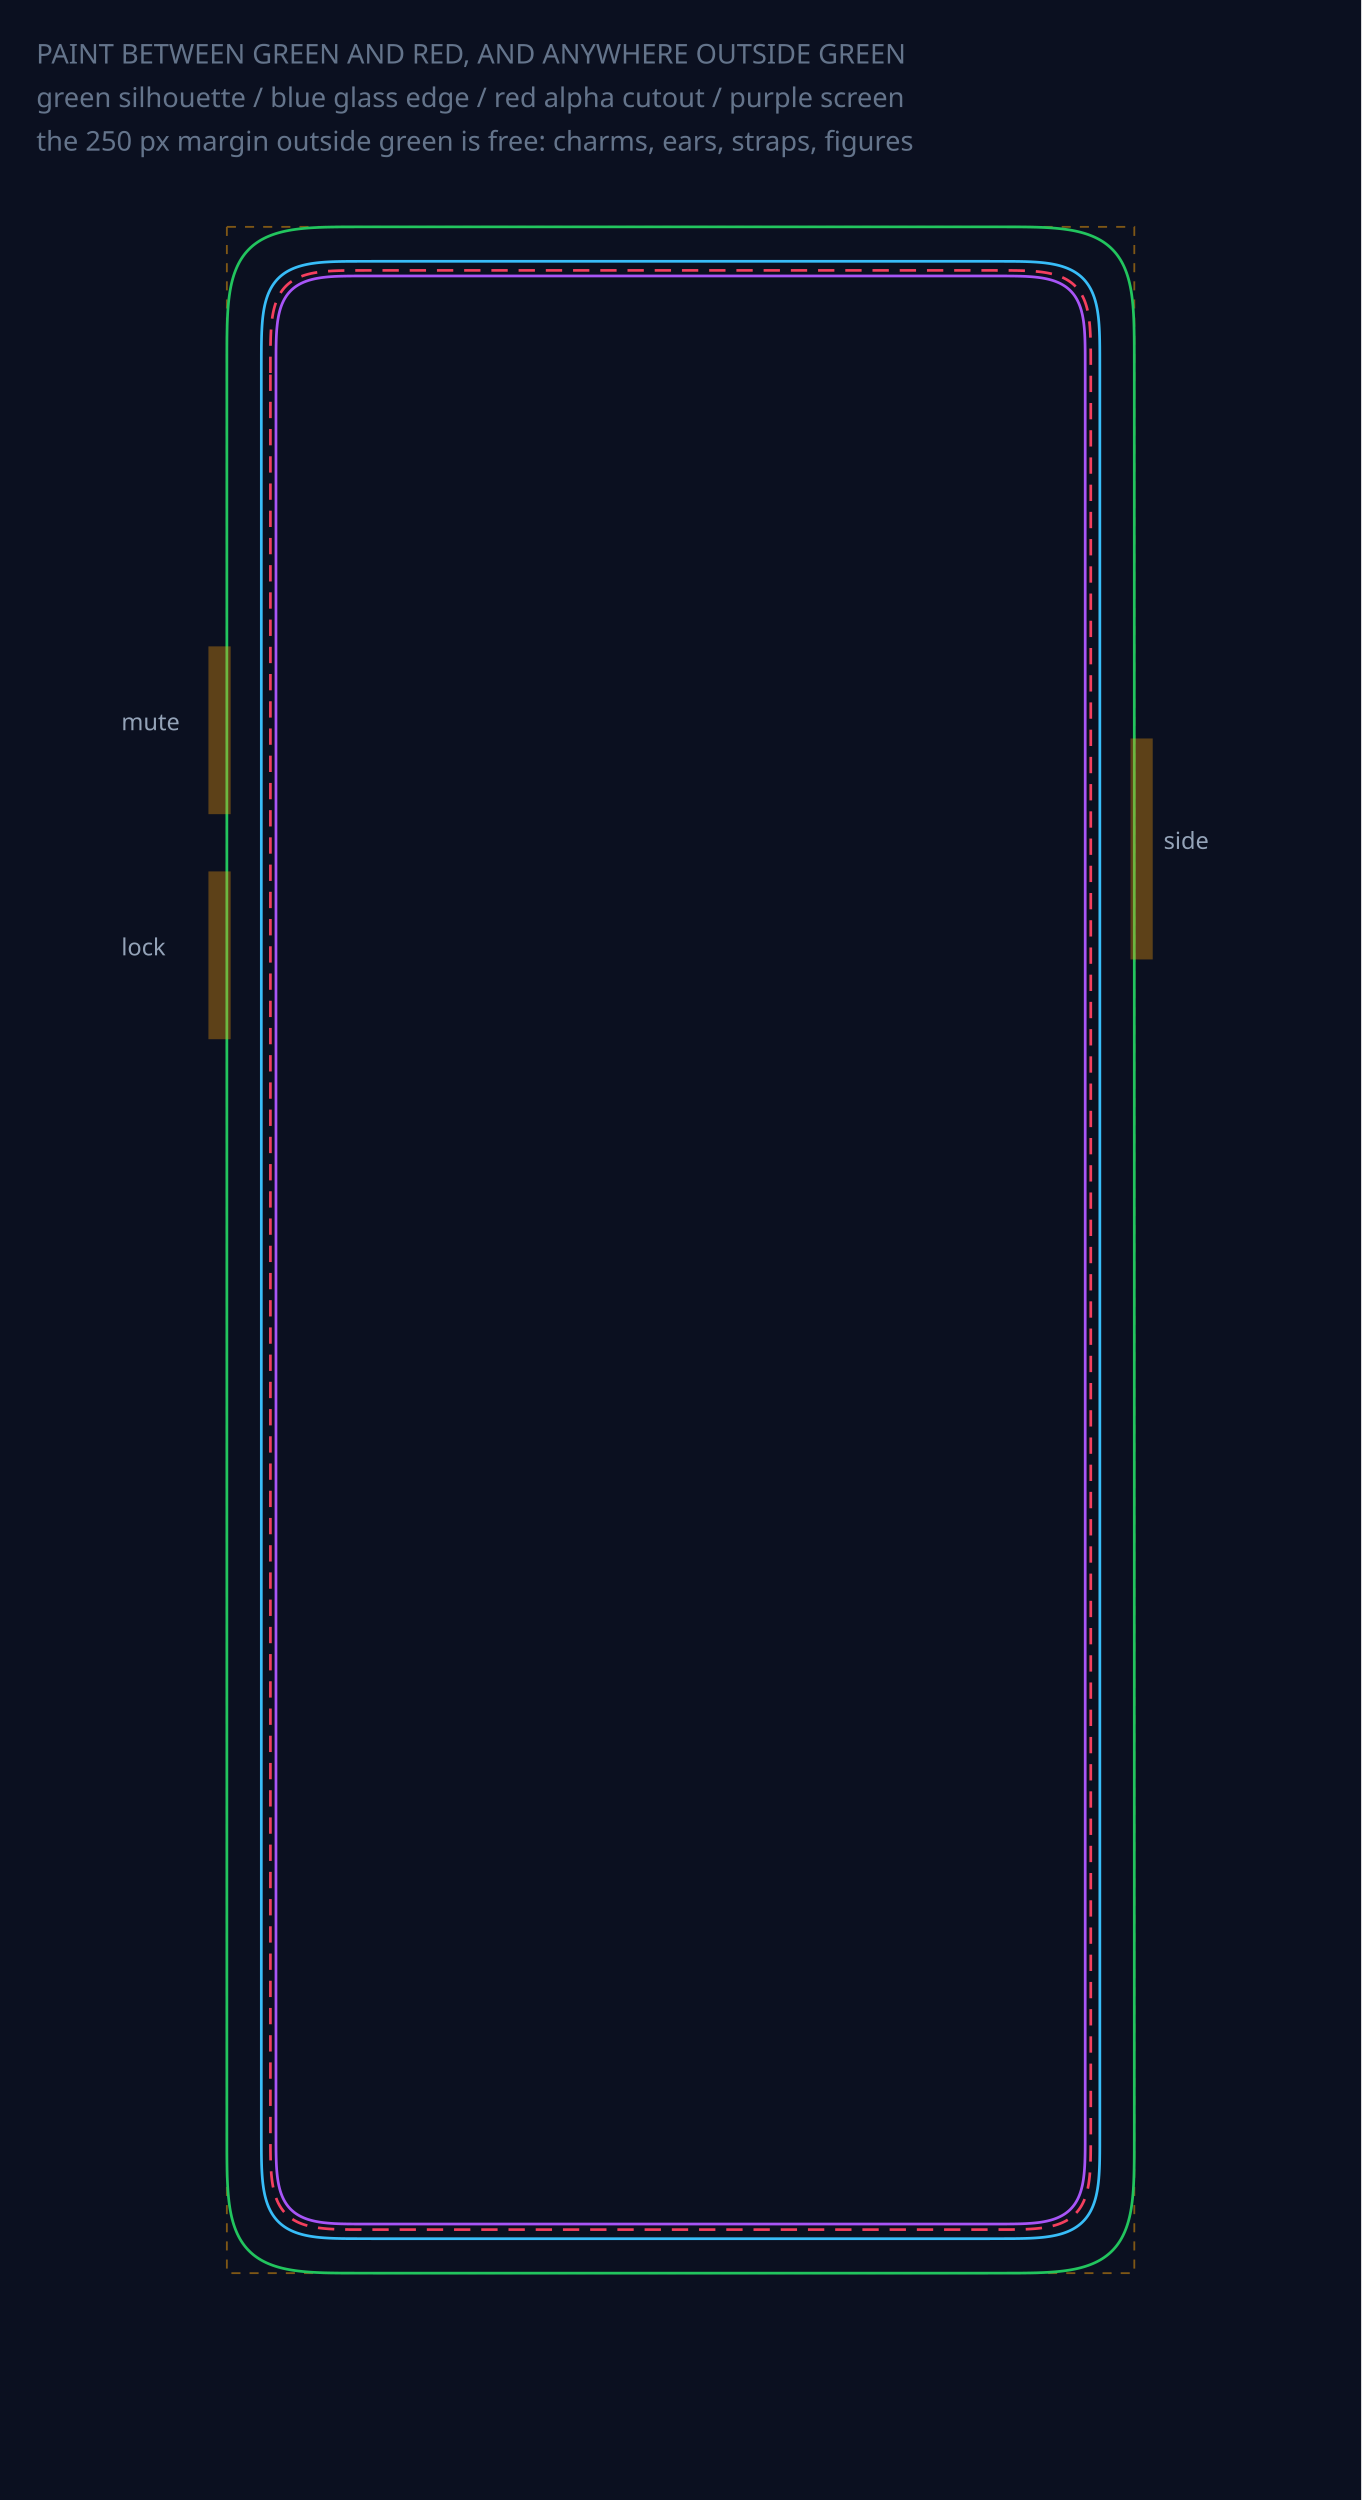
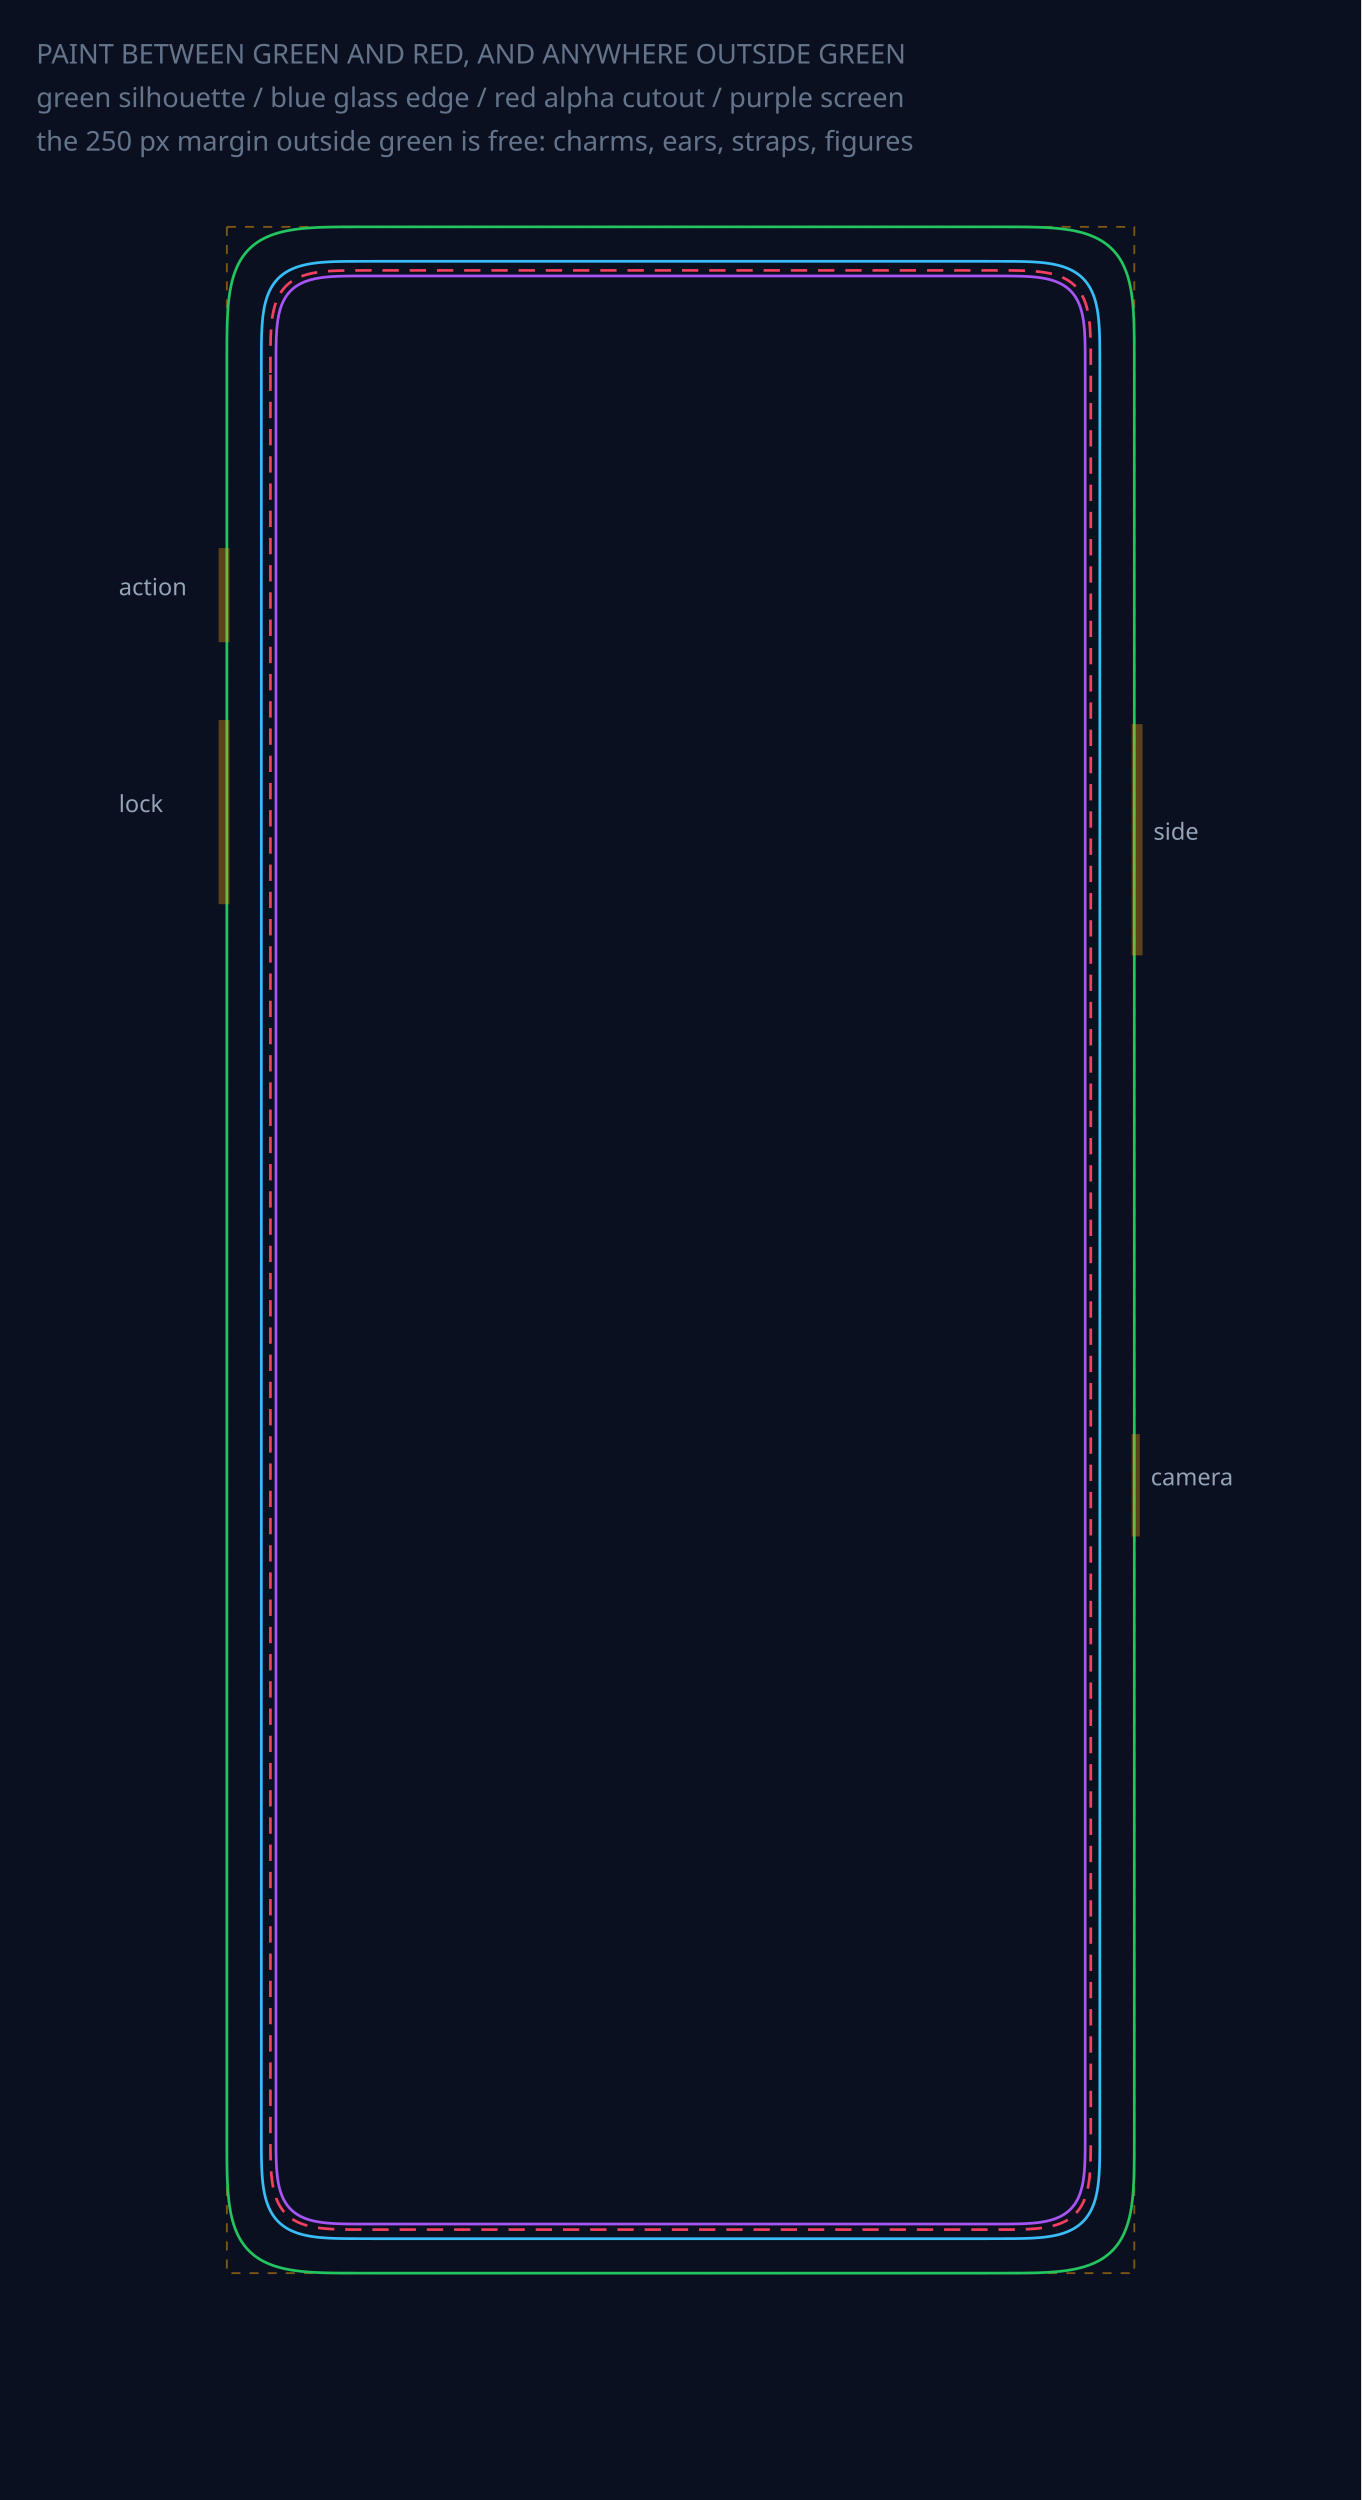
<svg xmlns="http://www.w3.org/2000/svg" width="1500" height="2755" viewBox="0 0 1500 2755">
  <style>
    .guide { fill: none; stroke-width: 3; }
    .body { stroke: #22c55e; }
    .glass { stroke: #38bdf8; }
    .cutout { stroke: #f43f5e; stroke-dasharray: 18 12; }
    .screen { stroke: #a855f7; }
    .button { fill: #f59e0b; fill-opacity: 0.35; }
    .overflow { fill: none; stroke: #f59e0b; stroke-width: 2; stroke-dasharray: 10 10; stroke-opacity: .5; }
    .tag { fill: #94a3b8; font: 26px sans-serif; }
    .note { fill: #64748b; font: 30px sans-serif; }
  </style>
  <rect width="100%" height="100%" fill="#0b1020" />
  <rect x="250" y="250" width="1000" height="2255" class="overflow" />
  <path class="guide body" d="M 250.00,411.08 L 250.02,383.52 L 250.09,372.75 L 250.21,364.59 L 250.37,357.78 L 250.58,351.83 L 250.83,346.49 L 251.13,341.62 L 251.48,337.11 L 251.88,332.91 L 252.32,328.96 L 252.81,325.23 L 253.34,321.70 L 253.92,318.34 L 254.55,315.13 L 255.23,312.07 L 255.96,309.13 L 256.74,306.31 L 257.56,303.60 L 258.43,301.00 L 259.36,298.49 L 260.33,296.07 L 261.35,293.74 L 262.43,291.49 L 263.55,289.32 L 264.73,287.23 L 265.96,285.21 L 267.25,283.26 L 268.59,281.38 L 269.98,279.57 L 271.43,277.82 L 272.94,276.13 L 274.51,274.51 L 276.13,272.94 L 277.82,271.43 L 279.57,269.98 L 281.38,268.59 L 283.26,267.25 L 285.21,265.96 L 287.23,264.73 L 289.32,263.55 L 291.49,262.43 L 293.74,261.35 L 296.07,260.33 L 298.49,259.36 L 301.00,258.43 L 303.60,257.56 L 306.31,256.74 L 309.13,255.96 L 312.07,255.23 L 315.13,254.55 L 318.34,253.92 L 321.70,253.34 L 325.23,252.81 L 328.96,252.32 L 332.91,251.88 L 337.11,251.48 L 341.62,251.13 L 346.49,250.83 L 351.83,250.58 L 357.78,250.37 L 364.59,250.21 L 372.75,250.09 L 383.52,250.02 L 411.08,250.00 L 1088.92,250.00 L 1116.48,250.02 L 1127.25,250.09 L 1135.41,250.21 L 1142.22,250.37 L 1148.17,250.58 L 1153.51,250.83 L 1158.38,251.13 L 1162.89,251.48 L 1167.09,251.88 L 1171.04,252.32 L 1174.77,252.81 L 1178.30,253.34 L 1181.66,253.92 L 1184.87,254.55 L 1187.93,255.23 L 1190.87,255.96 L 1193.69,256.74 L 1196.40,257.56 L 1199.00,258.43 L 1201.51,259.36 L 1203.93,260.33 L 1206.26,261.35 L 1208.51,262.43 L 1210.68,263.55 L 1212.77,264.73 L 1214.79,265.96 L 1216.74,267.25 L 1218.62,268.59 L 1220.43,269.98 L 1222.18,271.43 L 1223.87,272.94 L 1225.49,274.51 L 1227.06,276.13 L 1228.57,277.82 L 1230.02,279.57 L 1231.41,281.38 L 1232.75,283.26 L 1234.04,285.21 L 1235.27,287.23 L 1236.45,289.32 L 1237.57,291.49 L 1238.65,293.74 L 1239.67,296.07 L 1240.64,298.49 L 1241.57,301.00 L 1242.44,303.60 L 1243.26,306.31 L 1244.04,309.13 L 1244.77,312.07 L 1245.45,315.13 L 1246.08,318.34 L 1246.66,321.70 L 1247.19,325.23 L 1247.68,328.96 L 1248.12,332.91 L 1248.52,337.11 L 1248.87,341.62 L 1249.17,346.49 L 1249.42,351.83 L 1249.63,357.78 L 1249.79,364.59 L 1249.91,372.75 L 1249.98,383.52 L 1250.00,411.08 L 1250.00,2343.92 L 1249.98,2371.48 L 1249.91,2382.25 L 1249.79,2390.41 L 1249.63,2397.22 L 1249.42,2403.17 L 1249.17,2408.51 L 1248.87,2413.38 L 1248.52,2417.89 L 1248.12,2422.09 L 1247.68,2426.04 L 1247.19,2429.77 L 1246.66,2433.30 L 1246.08,2436.66 L 1245.45,2439.87 L 1244.77,2442.93 L 1244.04,2445.87 L 1243.26,2448.69 L 1242.44,2451.40 L 1241.57,2454.00 L 1240.64,2456.51 L 1239.67,2458.93 L 1238.65,2461.26 L 1237.57,2463.51 L 1236.45,2465.68 L 1235.27,2467.77 L 1234.04,2469.79 L 1232.75,2471.74 L 1231.41,2473.62 L 1230.02,2475.43 L 1228.57,2477.18 L 1227.06,2478.87 L 1225.49,2480.49 L 1223.87,2482.06 L 1222.18,2483.57 L 1220.43,2485.02 L 1218.62,2486.41 L 1216.74,2487.75 L 1214.79,2489.04 L 1212.77,2490.27 L 1210.68,2491.45 L 1208.51,2492.57 L 1206.26,2493.65 L 1203.93,2494.67 L 1201.51,2495.64 L 1199.00,2496.57 L 1196.40,2497.44 L 1193.69,2498.26 L 1190.87,2499.04 L 1187.93,2499.77 L 1184.87,2500.45 L 1181.66,2501.08 L 1178.30,2501.66 L 1174.77,2502.19 L 1171.04,2502.68 L 1167.09,2503.12 L 1162.89,2503.52 L 1158.38,2503.87 L 1153.51,2504.17 L 1148.17,2504.42 L 1142.22,2504.63 L 1135.41,2504.79 L 1127.25,2504.91 L 1116.48,2504.98 L 1088.92,2505.00 L 411.08,2505.00 L 383.52,2504.98 L 372.75,2504.91 L 364.59,2504.79 L 357.78,2504.63 L 351.83,2504.42 L 346.49,2504.17 L 341.62,2503.87 L 337.11,2503.52 L 332.91,2503.12 L 328.96,2502.68 L 325.23,2502.19 L 321.70,2501.66 L 318.34,2501.08 L 315.13,2500.45 L 312.07,2499.77 L 309.13,2499.04 L 306.31,2498.26 L 303.60,2497.44 L 301.00,2496.57 L 298.49,2495.64 L 296.07,2494.67 L 293.74,2493.65 L 291.49,2492.57 L 289.32,2491.45 L 287.23,2490.27 L 285.21,2489.04 L 283.26,2487.75 L 281.38,2486.41 L 279.57,2485.02 L 277.82,2483.57 L 276.13,2482.06 L 274.51,2480.49 L 272.94,2478.87 L 271.43,2477.18 L 269.98,2475.43 L 268.59,2473.62 L 267.25,2471.74 L 265.96,2469.79 L 264.73,2467.77 L 263.55,2465.68 L 262.43,2463.51 L 261.35,2461.26 L 260.33,2458.93 L 259.36,2456.51 L 258.43,2454.00 L 257.56,2451.40 L 256.74,2448.69 L 255.96,2445.87 L 255.23,2442.93 L 254.55,2439.87 L 253.92,2436.66 L 253.34,2433.30 L 252.81,2429.77 L 252.32,2426.04 L 251.88,2422.09 L 251.48,2417.89 L 251.13,2413.38 L 250.83,2408.51 L 250.58,2403.17 L 250.37,2397.22 L 250.21,2390.41 L 250.09,2382.25 L 250.02,2371.48 L 250.00,2343.92 Z" />
  <path class="guide glass" d="M 287.98,411.08 L 288.00,390.02 L 288.05,381.78 L 288.14,375.55 L 288.26,370.35 L 288.42,365.80 L 288.62,361.72 L 288.85,358.00 L 289.11,354.55 L 289.41,351.34 L 289.75,348.32 L 290.13,345.48 L 290.53,342.78 L 290.98,340.21 L 291.46,337.76 L 291.98,335.41 L 292.54,333.17 L 293.13,331.01 L 293.76,328.94 L 294.43,326.95 L 295.13,325.04 L 295.87,323.19 L 296.66,321.41 L 297.48,319.69 L 298.34,318.03 L 299.24,316.43 L 300.18,314.89 L 301.16,313.40 L 302.19,311.97 L 303.25,310.58 L 304.36,309.24 L 305.51,307.95 L 306.71,306.71 L 307.95,305.51 L 309.24,304.36 L 310.58,303.25 L 311.97,302.19 L 313.40,301.16 L 314.89,300.18 L 316.43,299.24 L 318.03,298.34 L 319.69,297.48 L 321.41,296.66 L 323.19,295.87 L 325.04,295.13 L 326.95,294.43 L 328.94,293.76 L 331.01,293.13 L 333.17,292.54 L 335.41,291.98 L 337.76,291.46 L 340.21,290.98 L 342.78,290.53 L 345.48,290.13 L 348.32,289.75 L 351.34,289.41 L 354.55,289.11 L 358.00,288.85 L 361.72,288.62 L 365.80,288.42 L 370.35,288.26 L 375.55,288.14 L 381.78,288.05 L 390.02,288.00 L 411.08,287.98 L 1088.92,287.98 L 1109.98,288.00 L 1118.22,288.05 L 1124.45,288.14 L 1129.65,288.26 L 1134.20,288.42 L 1138.28,288.62 L 1142.00,288.85 L 1145.45,289.11 L 1148.66,289.41 L 1151.68,289.75 L 1154.52,290.13 L 1157.22,290.53 L 1159.79,290.98 L 1162.24,291.46 L 1164.59,291.98 L 1166.83,292.54 L 1168.99,293.13 L 1171.06,293.76 L 1173.05,294.43 L 1174.96,295.13 L 1176.81,295.87 L 1178.59,296.66 L 1180.31,297.48 L 1181.97,298.34 L 1183.57,299.24 L 1185.11,300.18 L 1186.60,301.16 L 1188.03,302.19 L 1189.42,303.25 L 1190.76,304.36 L 1192.05,305.51 L 1193.29,306.71 L 1194.49,307.95 L 1195.64,309.24 L 1196.75,310.58 L 1197.81,311.97 L 1198.84,313.40 L 1199.82,314.89 L 1200.76,316.43 L 1201.66,318.03 L 1202.52,319.69 L 1203.34,321.41 L 1204.13,323.19 L 1204.87,325.04 L 1205.57,326.95 L 1206.24,328.94 L 1206.87,331.01 L 1207.46,333.17 L 1208.02,335.41 L 1208.54,337.76 L 1209.02,340.21 L 1209.47,342.78 L 1209.87,345.48 L 1210.25,348.32 L 1210.59,351.34 L 1210.89,354.55 L 1211.15,358.00 L 1211.38,361.72 L 1211.58,365.80 L 1211.74,370.35 L 1211.86,375.55 L 1211.95,381.78 L 1212.00,390.02 L 1212.02,411.08 L 1212.02,2343.92 L 1212.00,2364.98 L 1211.95,2373.22 L 1211.86,2379.45 L 1211.74,2384.65 L 1211.58,2389.20 L 1211.38,2393.28 L 1211.15,2397.00 L 1210.89,2400.45 L 1210.59,2403.66 L 1210.25,2406.68 L 1209.87,2409.52 L 1209.47,2412.22 L 1209.02,2414.79 L 1208.54,2417.24 L 1208.02,2419.59 L 1207.46,2421.83 L 1206.87,2423.99 L 1206.24,2426.06 L 1205.57,2428.05 L 1204.87,2429.96 L 1204.13,2431.81 L 1203.34,2433.59 L 1202.52,2435.31 L 1201.66,2436.97 L 1200.76,2438.57 L 1199.82,2440.11 L 1198.84,2441.60 L 1197.81,2443.03 L 1196.75,2444.42 L 1195.64,2445.76 L 1194.49,2447.05 L 1193.29,2448.29 L 1192.05,2449.49 L 1190.76,2450.64 L 1189.42,2451.75 L 1188.03,2452.81 L 1186.60,2453.84 L 1185.11,2454.82 L 1183.57,2455.76 L 1181.97,2456.66 L 1180.31,2457.52 L 1178.59,2458.34 L 1176.81,2459.13 L 1174.96,2459.87 L 1173.05,2460.57 L 1171.06,2461.24 L 1168.99,2461.87 L 1166.83,2462.46 L 1164.59,2463.02 L 1162.24,2463.54 L 1159.79,2464.02 L 1157.22,2464.47 L 1154.52,2464.87 L 1151.68,2465.25 L 1148.66,2465.59 L 1145.45,2465.89 L 1142.00,2466.15 L 1138.28,2466.38 L 1134.20,2466.58 L 1129.65,2466.74 L 1124.45,2466.86 L 1118.22,2466.95 L 1109.98,2467.00 L 1088.92,2467.02 L 411.08,2467.02 L 390.02,2467.00 L 381.78,2466.95 L 375.55,2466.86 L 370.35,2466.74 L 365.80,2466.58 L 361.72,2466.38 L 358.00,2466.15 L 354.55,2465.89 L 351.34,2465.59 L 348.32,2465.25 L 345.48,2464.87 L 342.78,2464.47 L 340.21,2464.02 L 337.76,2463.54 L 335.41,2463.02 L 333.17,2462.46 L 331.01,2461.87 L 328.94,2461.24 L 326.95,2460.57 L 325.04,2459.87 L 323.19,2459.13 L 321.41,2458.34 L 319.69,2457.52 L 318.03,2456.66 L 316.43,2455.76 L 314.89,2454.82 L 313.40,2453.84 L 311.97,2452.81 L 310.58,2451.75 L 309.24,2450.64 L 307.95,2449.49 L 306.71,2448.29 L 305.51,2447.05 L 304.36,2445.76 L 303.25,2444.42 L 302.19,2443.03 L 301.16,2441.60 L 300.18,2440.11 L 299.24,2438.57 L 298.34,2436.97 L 297.48,2435.31 L 296.66,2433.59 L 295.87,2431.81 L 295.13,2429.96 L 294.43,2428.05 L 293.76,2426.06 L 293.13,2423.99 L 292.54,2421.83 L 291.98,2419.59 L 291.46,2417.24 L 290.98,2414.79 L 290.53,2412.22 L 290.13,2409.52 L 289.75,2406.68 L 289.41,2403.66 L 289.11,2400.45 L 288.85,2397.00 L 288.62,2393.28 L 288.42,2389.20 L 288.26,2384.65 L 288.14,2379.45 L 288.05,2373.22 L 288.00,2364.98 L 287.98,2343.92 Z" />
  <path class="guide cutout" d="M 297.98,411.08 L 298.00,391.73 L 298.05,384.16 L 298.13,378.44 L 298.24,373.66 L 298.39,369.48 L 298.57,365.73 L 298.78,362.31 L 299.02,359.14 L 299.30,356.19 L 299.61,353.42 L 299.95,350.80 L 300.33,348.32 L 300.74,345.96 L 301.18,343.71 L 301.66,341.56 L 302.17,339.50 L 302.71,337.52 L 303.29,335.62 L 303.90,333.79 L 304.55,332.03 L 305.23,330.33 L 305.95,328.69 L 306.71,327.11 L 307.50,325.59 L 308.32,324.12 L 309.19,322.71 L 310.09,321.34 L 311.03,320.02 L 312.01,318.74 L 313.03,317.51 L 314.09,316.33 L 315.19,315.19 L 316.33,314.09 L 317.51,313.03 L 318.74,312.01 L 320.02,311.03 L 321.34,310.09 L 322.71,309.19 L 324.12,308.32 L 325.59,307.50 L 327.11,306.71 L 328.69,305.95 L 330.33,305.23 L 332.03,304.55 L 333.79,303.90 L 335.62,303.29 L 337.52,302.71 L 339.50,302.17 L 341.56,301.66 L 343.71,301.18 L 345.96,300.74 L 348.32,300.33 L 350.80,299.95 L 353.42,299.61 L 356.19,299.30 L 359.14,299.02 L 362.31,298.78 L 365.73,298.57 L 369.48,298.39 L 373.66,298.24 L 378.44,298.13 L 384.16,298.05 L 391.73,298.00 L 411.08,297.98 L 1088.92,297.98 L 1108.27,298.00 L 1115.84,298.05 L 1121.56,298.13 L 1126.34,298.24 L 1130.52,298.39 L 1134.27,298.57 L 1137.69,298.78 L 1140.86,299.02 L 1143.81,299.30 L 1146.58,299.61 L 1149.20,299.95 L 1151.68,300.33 L 1154.04,300.74 L 1156.29,301.18 L 1158.44,301.66 L 1160.50,302.17 L 1162.48,302.71 L 1164.38,303.29 L 1166.21,303.90 L 1167.97,304.55 L 1169.67,305.23 L 1171.31,305.95 L 1172.89,306.71 L 1174.41,307.50 L 1175.88,308.32 L 1177.29,309.19 L 1178.66,310.09 L 1179.98,311.03 L 1181.26,312.01 L 1182.49,313.03 L 1183.67,314.09 L 1184.81,315.19 L 1185.91,316.33 L 1186.97,317.51 L 1187.99,318.74 L 1188.97,320.02 L 1189.91,321.34 L 1190.81,322.71 L 1191.68,324.12 L 1192.50,325.59 L 1193.29,327.11 L 1194.05,328.69 L 1194.77,330.33 L 1195.45,332.03 L 1196.10,333.79 L 1196.71,335.62 L 1197.29,337.52 L 1197.83,339.50 L 1198.34,341.56 L 1198.82,343.71 L 1199.26,345.96 L 1199.67,348.32 L 1200.05,350.80 L 1200.39,353.42 L 1200.70,356.19 L 1200.98,359.14 L 1201.22,362.31 L 1201.43,365.73 L 1201.61,369.48 L 1201.76,373.66 L 1201.87,378.44 L 1201.95,384.16 L 1202.00,391.73 L 1202.02,411.08 L 1202.02,2343.92 L 1202.00,2363.27 L 1201.95,2370.84 L 1201.87,2376.56 L 1201.76,2381.34 L 1201.61,2385.52 L 1201.43,2389.27 L 1201.22,2392.69 L 1200.98,2395.86 L 1200.70,2398.81 L 1200.39,2401.58 L 1200.05,2404.20 L 1199.67,2406.68 L 1199.26,2409.04 L 1198.82,2411.29 L 1198.34,2413.44 L 1197.83,2415.50 L 1197.29,2417.48 L 1196.71,2419.38 L 1196.10,2421.21 L 1195.45,2422.97 L 1194.77,2424.67 L 1194.05,2426.31 L 1193.29,2427.89 L 1192.50,2429.41 L 1191.68,2430.88 L 1190.81,2432.29 L 1189.91,2433.66 L 1188.97,2434.98 L 1187.99,2436.26 L 1186.97,2437.49 L 1185.91,2438.67 L 1184.81,2439.81 L 1183.67,2440.91 L 1182.49,2441.97 L 1181.26,2442.99 L 1179.98,2443.97 L 1178.66,2444.91 L 1177.29,2445.81 L 1175.88,2446.68 L 1174.41,2447.50 L 1172.89,2448.29 L 1171.31,2449.05 L 1169.67,2449.77 L 1167.97,2450.45 L 1166.21,2451.10 L 1164.38,2451.71 L 1162.48,2452.29 L 1160.50,2452.83 L 1158.44,2453.34 L 1156.29,2453.82 L 1154.04,2454.26 L 1151.68,2454.67 L 1149.20,2455.05 L 1146.58,2455.39 L 1143.81,2455.70 L 1140.86,2455.98 L 1137.69,2456.22 L 1134.27,2456.43 L 1130.52,2456.61 L 1126.34,2456.76 L 1121.56,2456.87 L 1115.84,2456.95 L 1108.27,2457.00 L 1088.92,2457.02 L 411.08,2457.02 L 391.73,2457.00 L 384.16,2456.95 L 378.44,2456.87 L 373.66,2456.76 L 369.48,2456.61 L 365.73,2456.43 L 362.31,2456.22 L 359.14,2455.98 L 356.19,2455.70 L 353.42,2455.39 L 350.80,2455.05 L 348.32,2454.67 L 345.96,2454.26 L 343.71,2453.82 L 341.56,2453.34 L 339.50,2452.83 L 337.52,2452.29 L 335.62,2451.71 L 333.79,2451.10 L 332.03,2450.45 L 330.33,2449.77 L 328.69,2449.05 L 327.11,2448.29 L 325.59,2447.50 L 324.12,2446.68 L 322.71,2445.81 L 321.34,2444.91 L 320.02,2443.97 L 318.74,2442.99 L 317.51,2441.97 L 316.33,2440.91 L 315.19,2439.81 L 314.09,2438.67 L 313.03,2437.49 L 312.01,2436.26 L 311.03,2434.98 L 310.09,2433.66 L 309.19,2432.29 L 308.32,2430.88 L 307.50,2429.41 L 306.71,2427.89 L 305.95,2426.31 L 305.23,2424.67 L 304.55,2422.97 L 303.90,2421.21 L 303.29,2419.38 L 302.71,2417.48 L 302.17,2415.50 L 301.66,2413.44 L 301.18,2411.29 L 300.74,2409.04 L 300.33,2406.68 L 299.95,2404.20 L 299.61,2401.58 L 299.30,2398.81 L 299.02,2395.86 L 298.78,2392.69 L 298.57,2389.27 L 298.39,2385.52 L 298.24,2381.34 L 298.13,2376.56 L 298.05,2370.84 L 298.00,2363.27 L 297.98,2343.92 Z" />
  <path class="guide screen" d="M 304.11,411.08 L 304.13,392.78 L 304.17,385.62 L 304.25,380.21 L 304.36,375.69 L 304.49,371.74 L 304.66,368.19 L 304.86,364.95 L 305.09,361.96 L 305.36,359.17 L 305.65,356.55 L 305.97,354.07 L 306.33,351.73 L 306.72,349.49 L 307.13,347.36 L 307.59,345.33 L 308.07,343.38 L 308.58,341.51 L 309.13,339.71 L 309.71,337.98 L 310.32,336.31 L 310.97,334.71 L 311.65,333.16 L 312.36,331.67 L 313.11,330.23 L 313.89,328.84 L 314.71,327.50 L 315.56,326.20 L 316.45,324.95 L 317.38,323.75 L 318.34,322.59 L 319.34,321.46 L 320.38,320.38 L 321.46,319.34 L 322.59,318.34 L 323.75,317.38 L 324.95,316.45 L 326.20,315.56 L 327.50,314.71 L 328.84,313.89 L 330.23,313.11 L 331.67,312.36 L 333.16,311.65 L 334.71,310.97 L 336.31,310.32 L 337.98,309.71 L 339.71,309.13 L 341.51,308.58 L 343.38,308.07 L 345.33,307.59 L 347.36,307.13 L 349.49,306.72 L 351.73,306.33 L 354.07,305.97 L 356.55,305.65 L 359.17,305.36 L 361.96,305.09 L 364.95,304.86 L 368.19,304.66 L 371.74,304.49 L 375.69,304.36 L 380.21,304.25 L 385.62,304.17 L 392.78,304.13 L 411.08,304.11 L 1088.92,304.11 L 1107.22,304.13 L 1114.38,304.17 L 1119.79,304.25 L 1124.31,304.36 L 1128.26,304.49 L 1131.81,304.66 L 1135.05,304.86 L 1138.04,305.09 L 1140.83,305.36 L 1143.45,305.65 L 1145.93,305.97 L 1148.27,306.33 L 1150.51,306.72 L 1152.64,307.13 L 1154.67,307.59 L 1156.62,308.07 L 1158.49,308.58 L 1160.29,309.13 L 1162.02,309.71 L 1163.69,310.32 L 1165.29,310.97 L 1166.84,311.65 L 1168.33,312.36 L 1169.77,313.11 L 1171.16,313.89 L 1172.50,314.71 L 1173.80,315.56 L 1175.05,316.45 L 1176.25,317.38 L 1177.41,318.34 L 1178.54,319.34 L 1179.62,320.38 L 1180.66,321.46 L 1181.66,322.59 L 1182.62,323.75 L 1183.55,324.95 L 1184.44,326.20 L 1185.29,327.50 L 1186.11,328.84 L 1186.89,330.23 L 1187.64,331.67 L 1188.35,333.16 L 1189.03,334.71 L 1189.68,336.31 L 1190.29,337.98 L 1190.87,339.71 L 1191.42,341.51 L 1191.93,343.38 L 1192.41,345.33 L 1192.87,347.36 L 1193.28,349.49 L 1193.67,351.73 L 1194.03,354.07 L 1194.35,356.55 L 1194.64,359.17 L 1194.91,361.96 L 1195.14,364.95 L 1195.34,368.19 L 1195.51,371.74 L 1195.64,375.69 L 1195.75,380.21 L 1195.83,385.62 L 1195.87,392.78 L 1195.89,411.08 L 1195.89,2343.92 L 1195.87,2362.22 L 1195.83,2369.38 L 1195.75,2374.79 L 1195.64,2379.31 L 1195.51,2383.26 L 1195.34,2386.81 L 1195.14,2390.05 L 1194.91,2393.04 L 1194.64,2395.83 L 1194.35,2398.45 L 1194.03,2400.93 L 1193.67,2403.27 L 1193.28,2405.51 L 1192.87,2407.64 L 1192.41,2409.67 L 1191.93,2411.62 L 1191.42,2413.49 L 1190.87,2415.29 L 1190.29,2417.02 L 1189.68,2418.69 L 1189.03,2420.29 L 1188.35,2421.84 L 1187.64,2423.33 L 1186.89,2424.77 L 1186.11,2426.16 L 1185.29,2427.50 L 1184.44,2428.80 L 1183.55,2430.05 L 1182.62,2431.25 L 1181.66,2432.41 L 1180.66,2433.54 L 1179.62,2434.62 L 1178.54,2435.66 L 1177.41,2436.66 L 1176.25,2437.62 L 1175.05,2438.55 L 1173.80,2439.44 L 1172.50,2440.29 L 1171.16,2441.11 L 1169.77,2441.89 L 1168.33,2442.64 L 1166.84,2443.35 L 1165.29,2444.03 L 1163.69,2444.68 L 1162.02,2445.29 L 1160.29,2445.87 L 1158.49,2446.42 L 1156.62,2446.93 L 1154.67,2447.41 L 1152.64,2447.87 L 1150.51,2448.28 L 1148.27,2448.67 L 1145.93,2449.03 L 1143.45,2449.35 L 1140.83,2449.64 L 1138.04,2449.91 L 1135.05,2450.14 L 1131.81,2450.34 L 1128.26,2450.51 L 1124.31,2450.64 L 1119.79,2450.75 L 1114.38,2450.83 L 1107.22,2450.87 L 1088.92,2450.89 L 411.08,2450.89 L 392.78,2450.87 L 385.62,2450.83 L 380.21,2450.75 L 375.69,2450.64 L 371.74,2450.51 L 368.19,2450.34 L 364.95,2450.14 L 361.96,2449.91 L 359.17,2449.64 L 356.55,2449.35 L 354.07,2449.03 L 351.73,2448.67 L 349.49,2448.28 L 347.36,2447.87 L 345.33,2447.41 L 343.38,2446.93 L 341.51,2446.42 L 339.71,2445.87 L 337.98,2445.29 L 336.31,2444.68 L 334.71,2444.03 L 333.16,2443.35 L 331.67,2442.64 L 330.23,2441.89 L 328.84,2441.11 L 327.50,2440.29 L 326.20,2439.44 L 324.95,2438.55 L 323.75,2437.62 L 322.59,2436.66 L 321.46,2435.66 L 320.38,2434.62 L 319.34,2433.54 L 318.34,2432.41 L 317.38,2431.25 L 316.45,2430.05 L 315.56,2428.80 L 314.71,2427.50 L 313.89,2426.16 L 313.11,2424.77 L 312.36,2423.33 L 311.65,2421.84 L 310.97,2420.29 L 310.32,2418.69 L 309.71,2417.02 L 309.13,2415.29 L 308.58,2413.49 L 308.07,2411.62 L 307.59,2409.67 L 307.13,2407.64 L 306.72,2405.51 L 306.33,2403.27 L 305.97,2400.93 L 305.65,2398.45 L 305.36,2395.83 L 305.09,2393.04 L 304.86,2390.05 L 304.66,2386.81 L 304.49,2383.26 L 304.36,2379.31 L 304.25,2374.79 L 304.17,2369.38 L 304.13,2362.22 L 304.11,2343.92 Z" />
-   <rect x="229.7" y="712.3" width="24.5" height="184.9" class="button" />
-   <text x="133.7" y="804.7" class="tag">mute</text>
-   <rect x="1245.8" y="813.8" width="24.5" height="243.5" class="button" />
-   <text x="1282.3" y="935.5" class="tag">side</text>
-   <rect x="229.7" y="960.3" width="24.5" height="184.9" class="button" />
-   <text x="133.7" y="1052.8" class="tag">lock</text>
+   <rect x="240.9" y="604.0" width="12.0" height="103.7" class="button" />
+   <text x="130.9" y="655.9" class="tag">action</text>
+   <rect x="240.9" y="793.5" width="12.0" height="202.9" class="button" />
+   <text x="130.9" y="894.9" class="tag">lock</text>
+   <rect x="1247.1" y="798.0" width="12.0" height="254.8" class="button" />
+   <text x="1271.1" y="925.4" class="tag">side</text>
+   <rect x="1247.1" y="1580.4" width="9.0" height="112.8" class="button" />
+   <text x="1268.1" y="1636.8" class="tag">camera</text>
  <text x="40" y="70" class="note">PAINT BETWEEN GREEN AND RED, AND ANYWHERE OUTSIDE GREEN</text>
  <text x="40" y="118" class="note">green silhouette / blue glass edge / red alpha cutout / purple screen</text>
  <text x="40" y="166" class="note">the 250 px margin outside green is free: charms, ears, straps, figures</text>
</svg>
